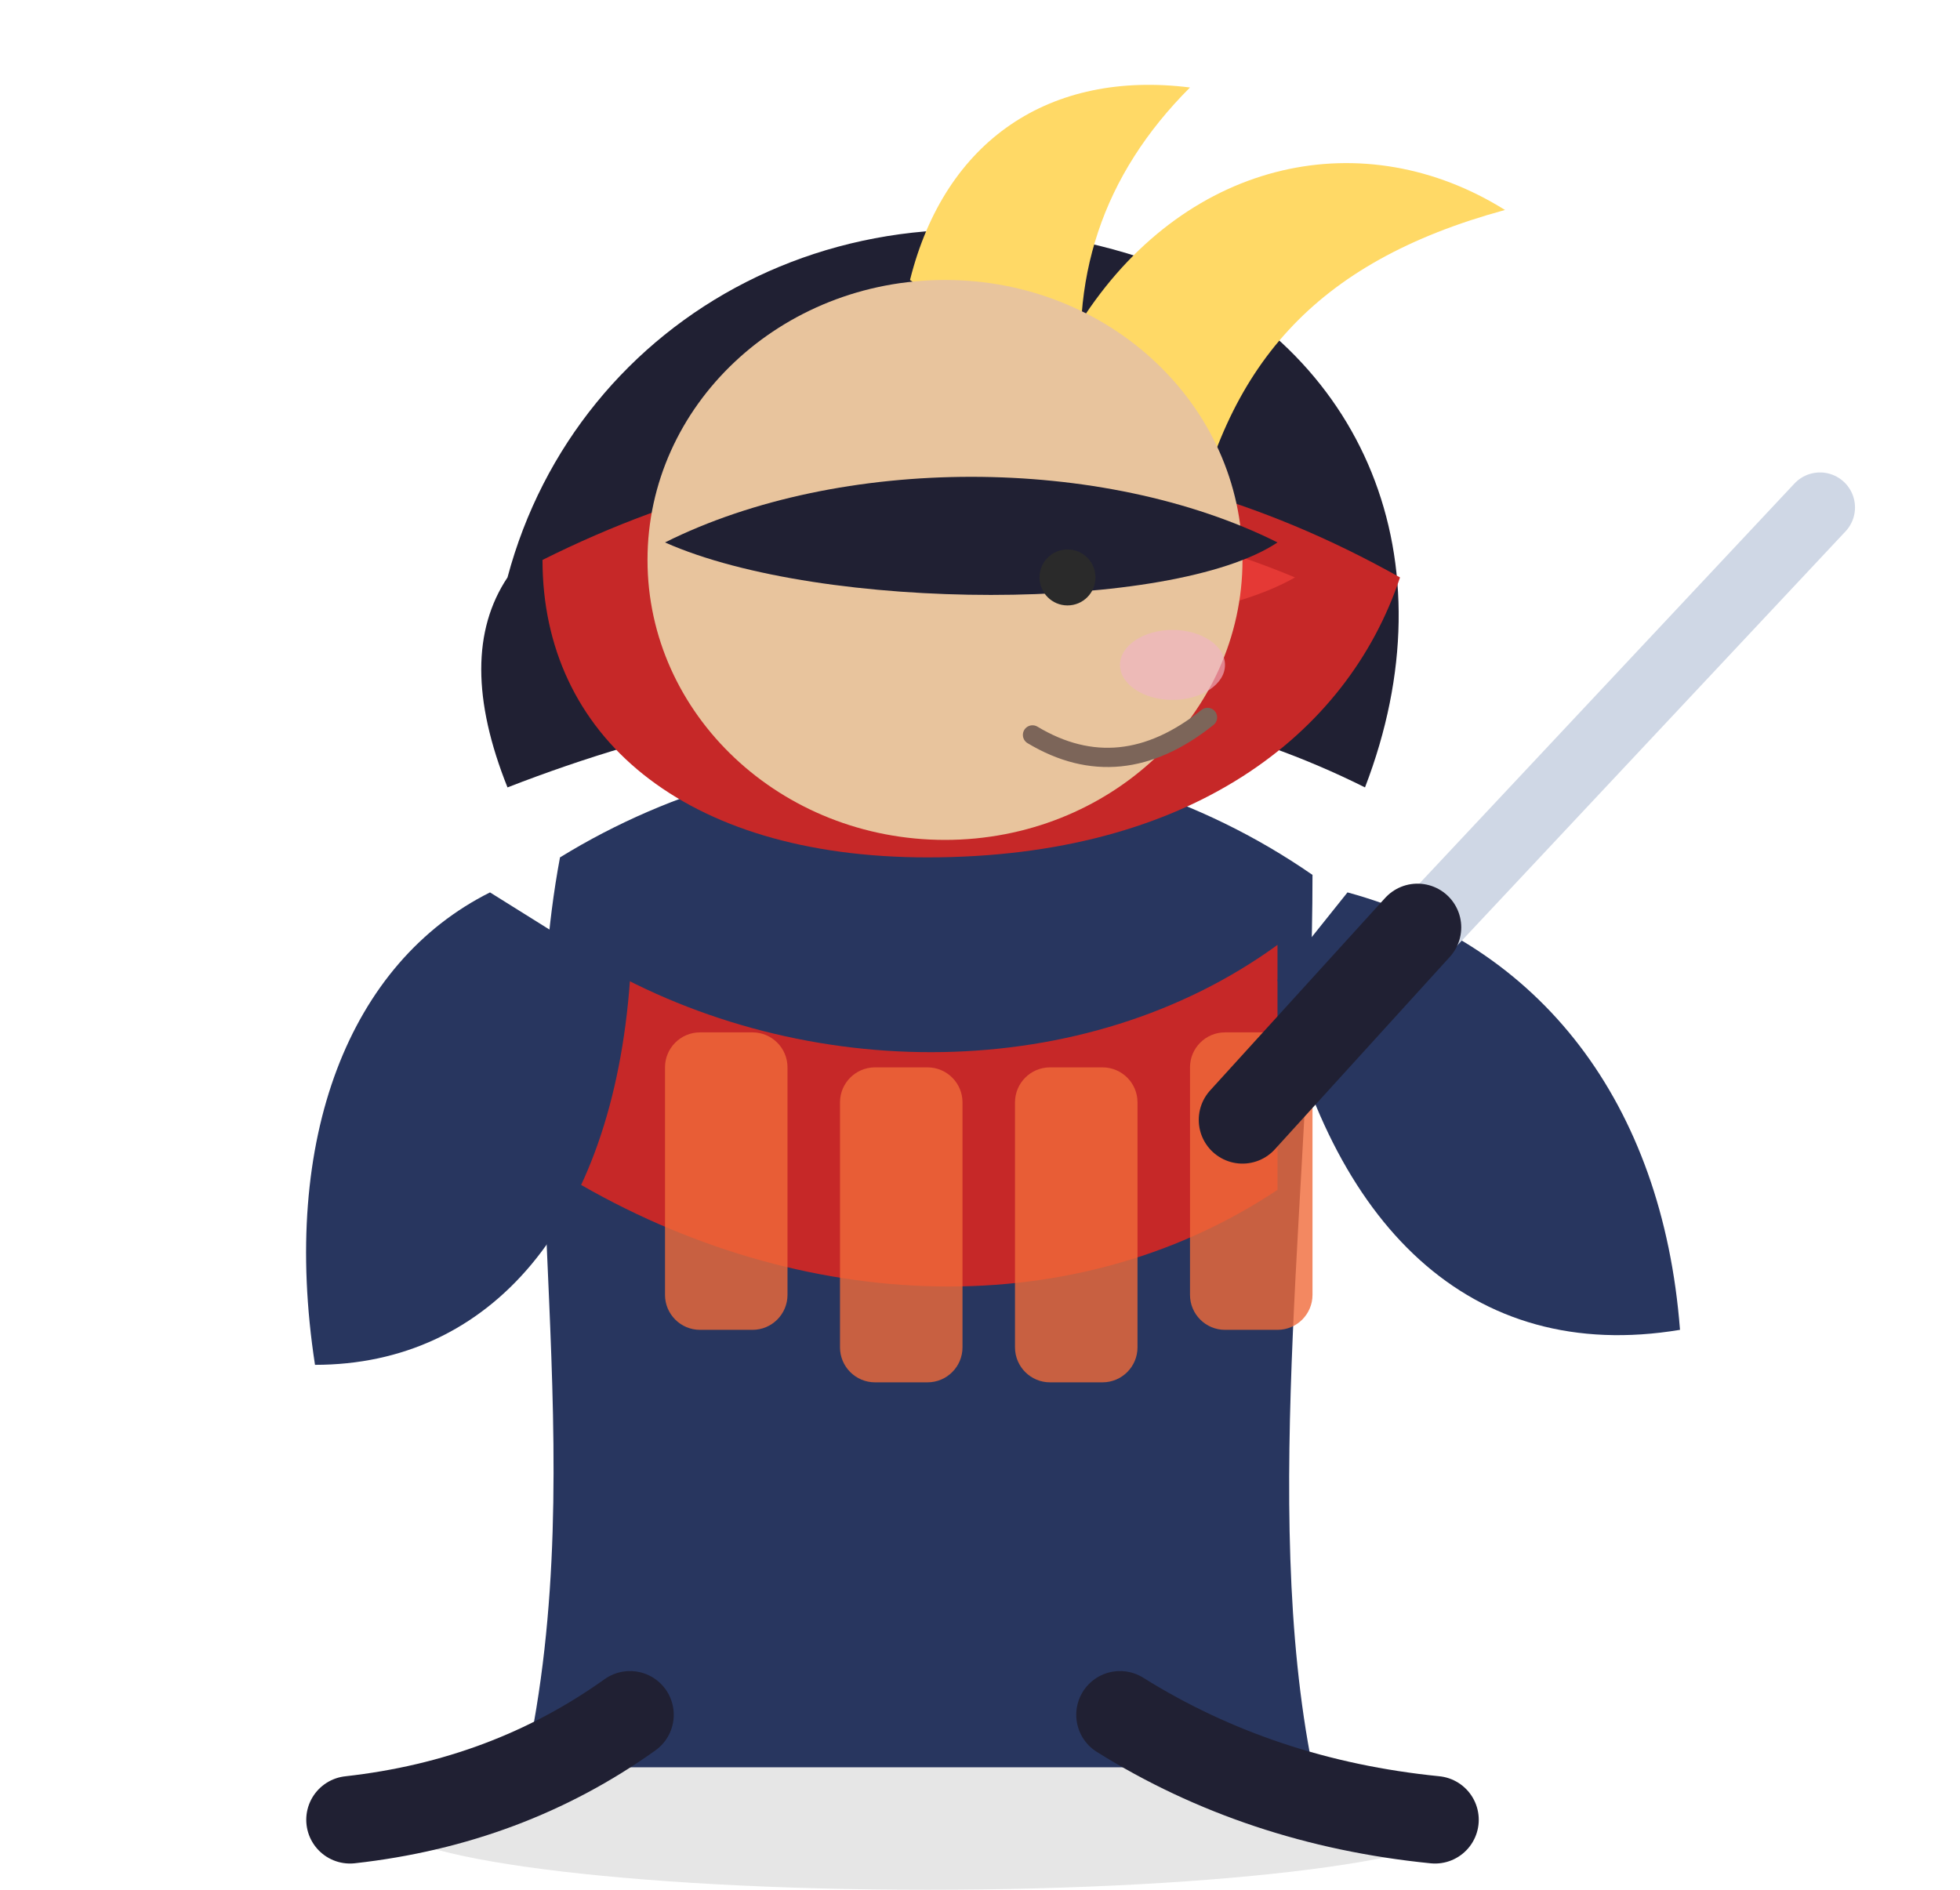
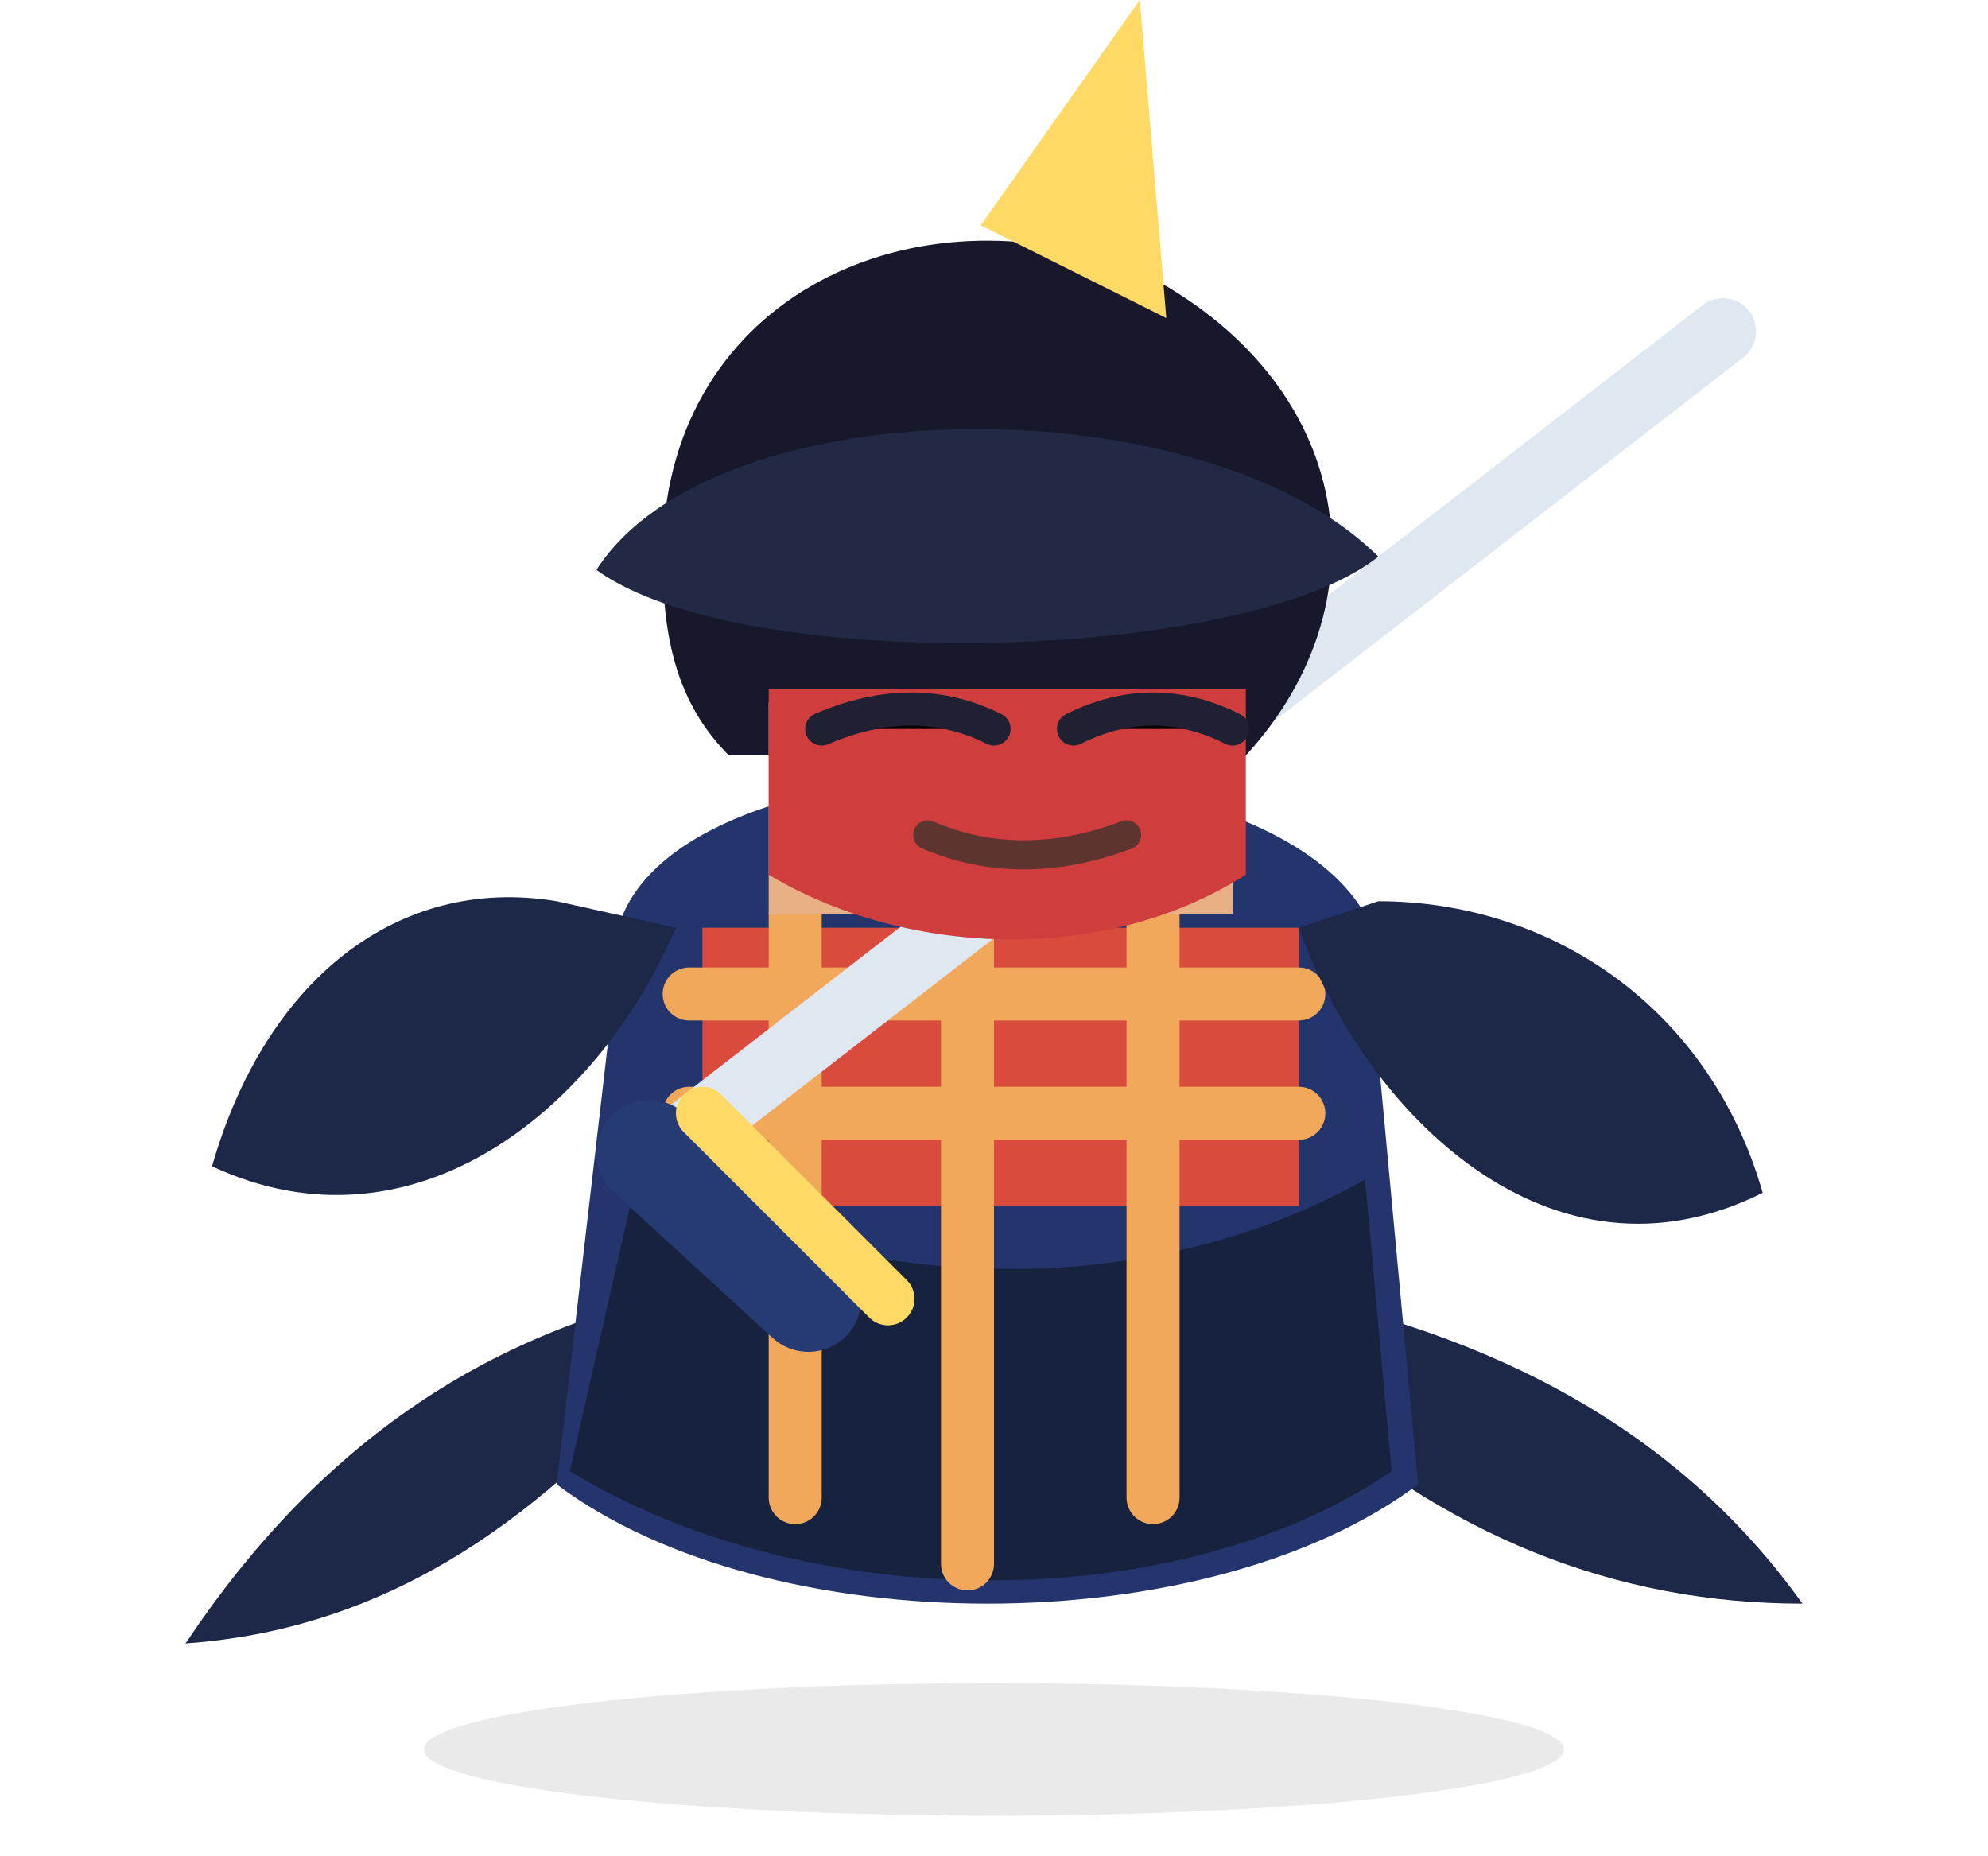
- <svg xmlns="http://www.w3.org/2000/svg" width="112" height="108" viewBox="0 0 112 108">
-   <ellipse cx="53" cy="104" rx="31" ry="4" fill="#000000" opacity="0.1" />
-   <path d="M32 49C45 41 62 41 75 50C75 67 72 86 75 101H30C34 83 29 65 32 49Z" fill="#28365f" />
-   <path d="M34 55C46 62 62 62 73 54V68C61 76 45 75 32 67Z" fill="#c62828" />
-   <g fill="#f06a3a" opacity="0.8">
-     <rect x="38" y="59" width="7" height="17" rx="2" />
-     <rect x="48" y="61" width="7" height="18" rx="2" />
-     <rect x="58" y="61" width="7" height="18" rx="2" />
-     <rect x="68" y="59" width="7" height="17" rx="2" />
+ <svg xmlns="http://www.w3.org/2000/svg" width="150" height="140" viewBox="0 0 150 140">
+   <defs>
+     <style>
+       .root {
+         transform-origin: 75px 118px;
+         animation: samuraiReady 1.8s ease-in-out infinite;
+       }
+       .sword {
+         transform-origin: 91px 76px;
+         animation: swordReady 1.8s ease-in-out infinite;
+       }
+       .sodeL {
+         transform-origin: 48px 69px;
+       }
+       .sodeR {
+         transform-origin: 101px 69px;
+         animation: sode 1.8s ease-in-out infinite;
+       }
+       @keyframes samuraiReady {
+         0%,
+         100% {
+           transform: translateY(0) rotate(-1deg);
+         }
+         50% {
+           transform: translateY(-3px) rotate(2deg);
+         }
+       }
+       @keyframes swordReady {
+         0%,
+         100% {
+           transform: rotate(0);
+         }
+         50% {
+           transform: rotate(-5deg);
+         }
+       }
+       @keyframes sode {
+         0%,
+         100% {
+           transform: rotate(0);
+         }
+         50% {
+           transform: rotate(4deg);
+         }
+       }
+       @media (prefers-reduced-motion: reduce) {
+         .root,
+         .sword,
+         .sodeR {
+           animation: none;
+         }
+       }
+     </style>
+   </defs>
+   <ellipse cx="75" cy="132" rx="43" ry="5" fill="#2d2433" opacity=".1" />
+   <g class="root">
+     <path d="M49 105C39 116 28 123 14 124C24 109 37 100 54 97Z" fill="#1d2748" />
+     <path d="M97 105C109 116 122 121 136 121C126 107 111 100 94 97Z" fill="#1d2748" />
+     <path d="M47 69C53 55 95 55 103 69L107 112C91 124 58 124 42 112Z" fill="#24346c" />
+     <path d="M53 70H98V91H53Z" fill="#d94b3d" />
+     <path d="M48 89C66 98 87 98 103 89L105 111C89 122 61 122 43 111Z" fill="#17223f" />
+     <path d="M52 75H98M52 84H98M60 69V113M73 69V118M87 69V113" stroke="#f1a85b" stroke-width="4" stroke-linecap="round" />
+     <path class="sodeL" d="M42 68C30 66 20 74 16 88C31 95 45 84 51 70Z" fill="#1d2748" />
+     <path class="sodeR" d="M104 68C117 68 129 76 133 90C117 98 103 84 98 70Z" fill="#1d2748" />
+     <g class="sword">
+       <path d="M50 87L130 25" stroke="#dfe8f0" stroke-width="5" stroke-linecap="round" />
+       <path d="M49 87L61 98" stroke="#263a73" stroke-width="8" stroke-linecap="round" />
+       <path d="M53 84L67 98" stroke="#ffd966" stroke-width="4" stroke-linecap="round" />
+     </g>
+     <g>
+       <path d="M50 42C50 23 68 14 85 20C102 28 105 45 94 57H55C51 53 50 48 50 42Z" fill="#17182b" />
+       <path d="M45 43C54 29 91 29 104 42C94 50 56 51 45 43Z" fill="#222944" />
+       <path d="M74 17L86 0L88 24Z" fill="#ffd966" />
+       <path d="M58 53C67 62 83 62 93 53V69H58Z" fill="#e8b084" />
+       <path d="M58 52H94V66C83 73 68 72 58 66Z" fill="#cf3e3d" />
+       <path d="M62 55Q69 52 75 55M81 55Q87 52 93 55" stroke="#202033" stroke-width="2.5" stroke-linecap="round" />
+       <path d="M70 63Q77 66 85 63" stroke="#5d342f" stroke-width="2.2" stroke-linecap="round" fill="none" />
+     </g>
  </g>
-   <path d="M28 51C20 55 16 65 18 78C28 78 35 70 36 56Z" fill="#28365f" />
-   <path d="M77 51C88 54 95 63 96 76C84 78 76 70 73 56Z" fill="#28365f" />
-   <path d="M29 33C33 18 49 9 66 15C78 20 83 32 78 45C64 38 47 38 29 45C27 40 27 36 29 33Z" fill="#202033" />
-   <path d="M31 32C47 24 64 24 80 33C77 42 68 49 53 49C39 49 31 42 31 32Z" fill="#c62828" />
-   <path d="M38 33C49 28 62 28 74 33C67 37 48 37 38 33Z" fill="#e53935" />
-   <path d="M52 16C54 8 60 4 68 5C63 10 61 16 62 23Z" fill="#ffd966" />
-   <path d="M62 18C68 9 78 7 86 12C75 15 70 21 68 31Z" fill="#ffd966" />
-   <ellipse cx="54" cy="32" rx="17" ry="16" fill="#e8c49d" />
-   <path d="M38 31C48 26 63 26 73 31C67 35 47 35 38 31Z" fill="#202033" />
-   <circle cx="61" cy="33" r="1.6" fill="#2a2a2a" />
-   <ellipse cx="67" cy="38" rx="3" ry="2" fill="#efb5c4" opacity="0.65" />
-   <path d="M59 42Q64 45 69 41" fill="none" stroke="#7c6559" stroke-width="1.1" stroke-linecap="round" />
-   <path d="M74 61L104 29" stroke="#cfd7e5" stroke-width="4" stroke-linecap="round" />
-   <path d="M71 64L81 53" stroke="#202033" stroke-width="5" stroke-linecap="round" />
-   <path d="M36 98Q29 103 20 104" fill="none" stroke="#202033" stroke-width="5" stroke-linecap="round" />
-   <path d="M64 98Q72 103 82 104" fill="none" stroke="#202033" stroke-width="5" stroke-linecap="round" />
</svg>
